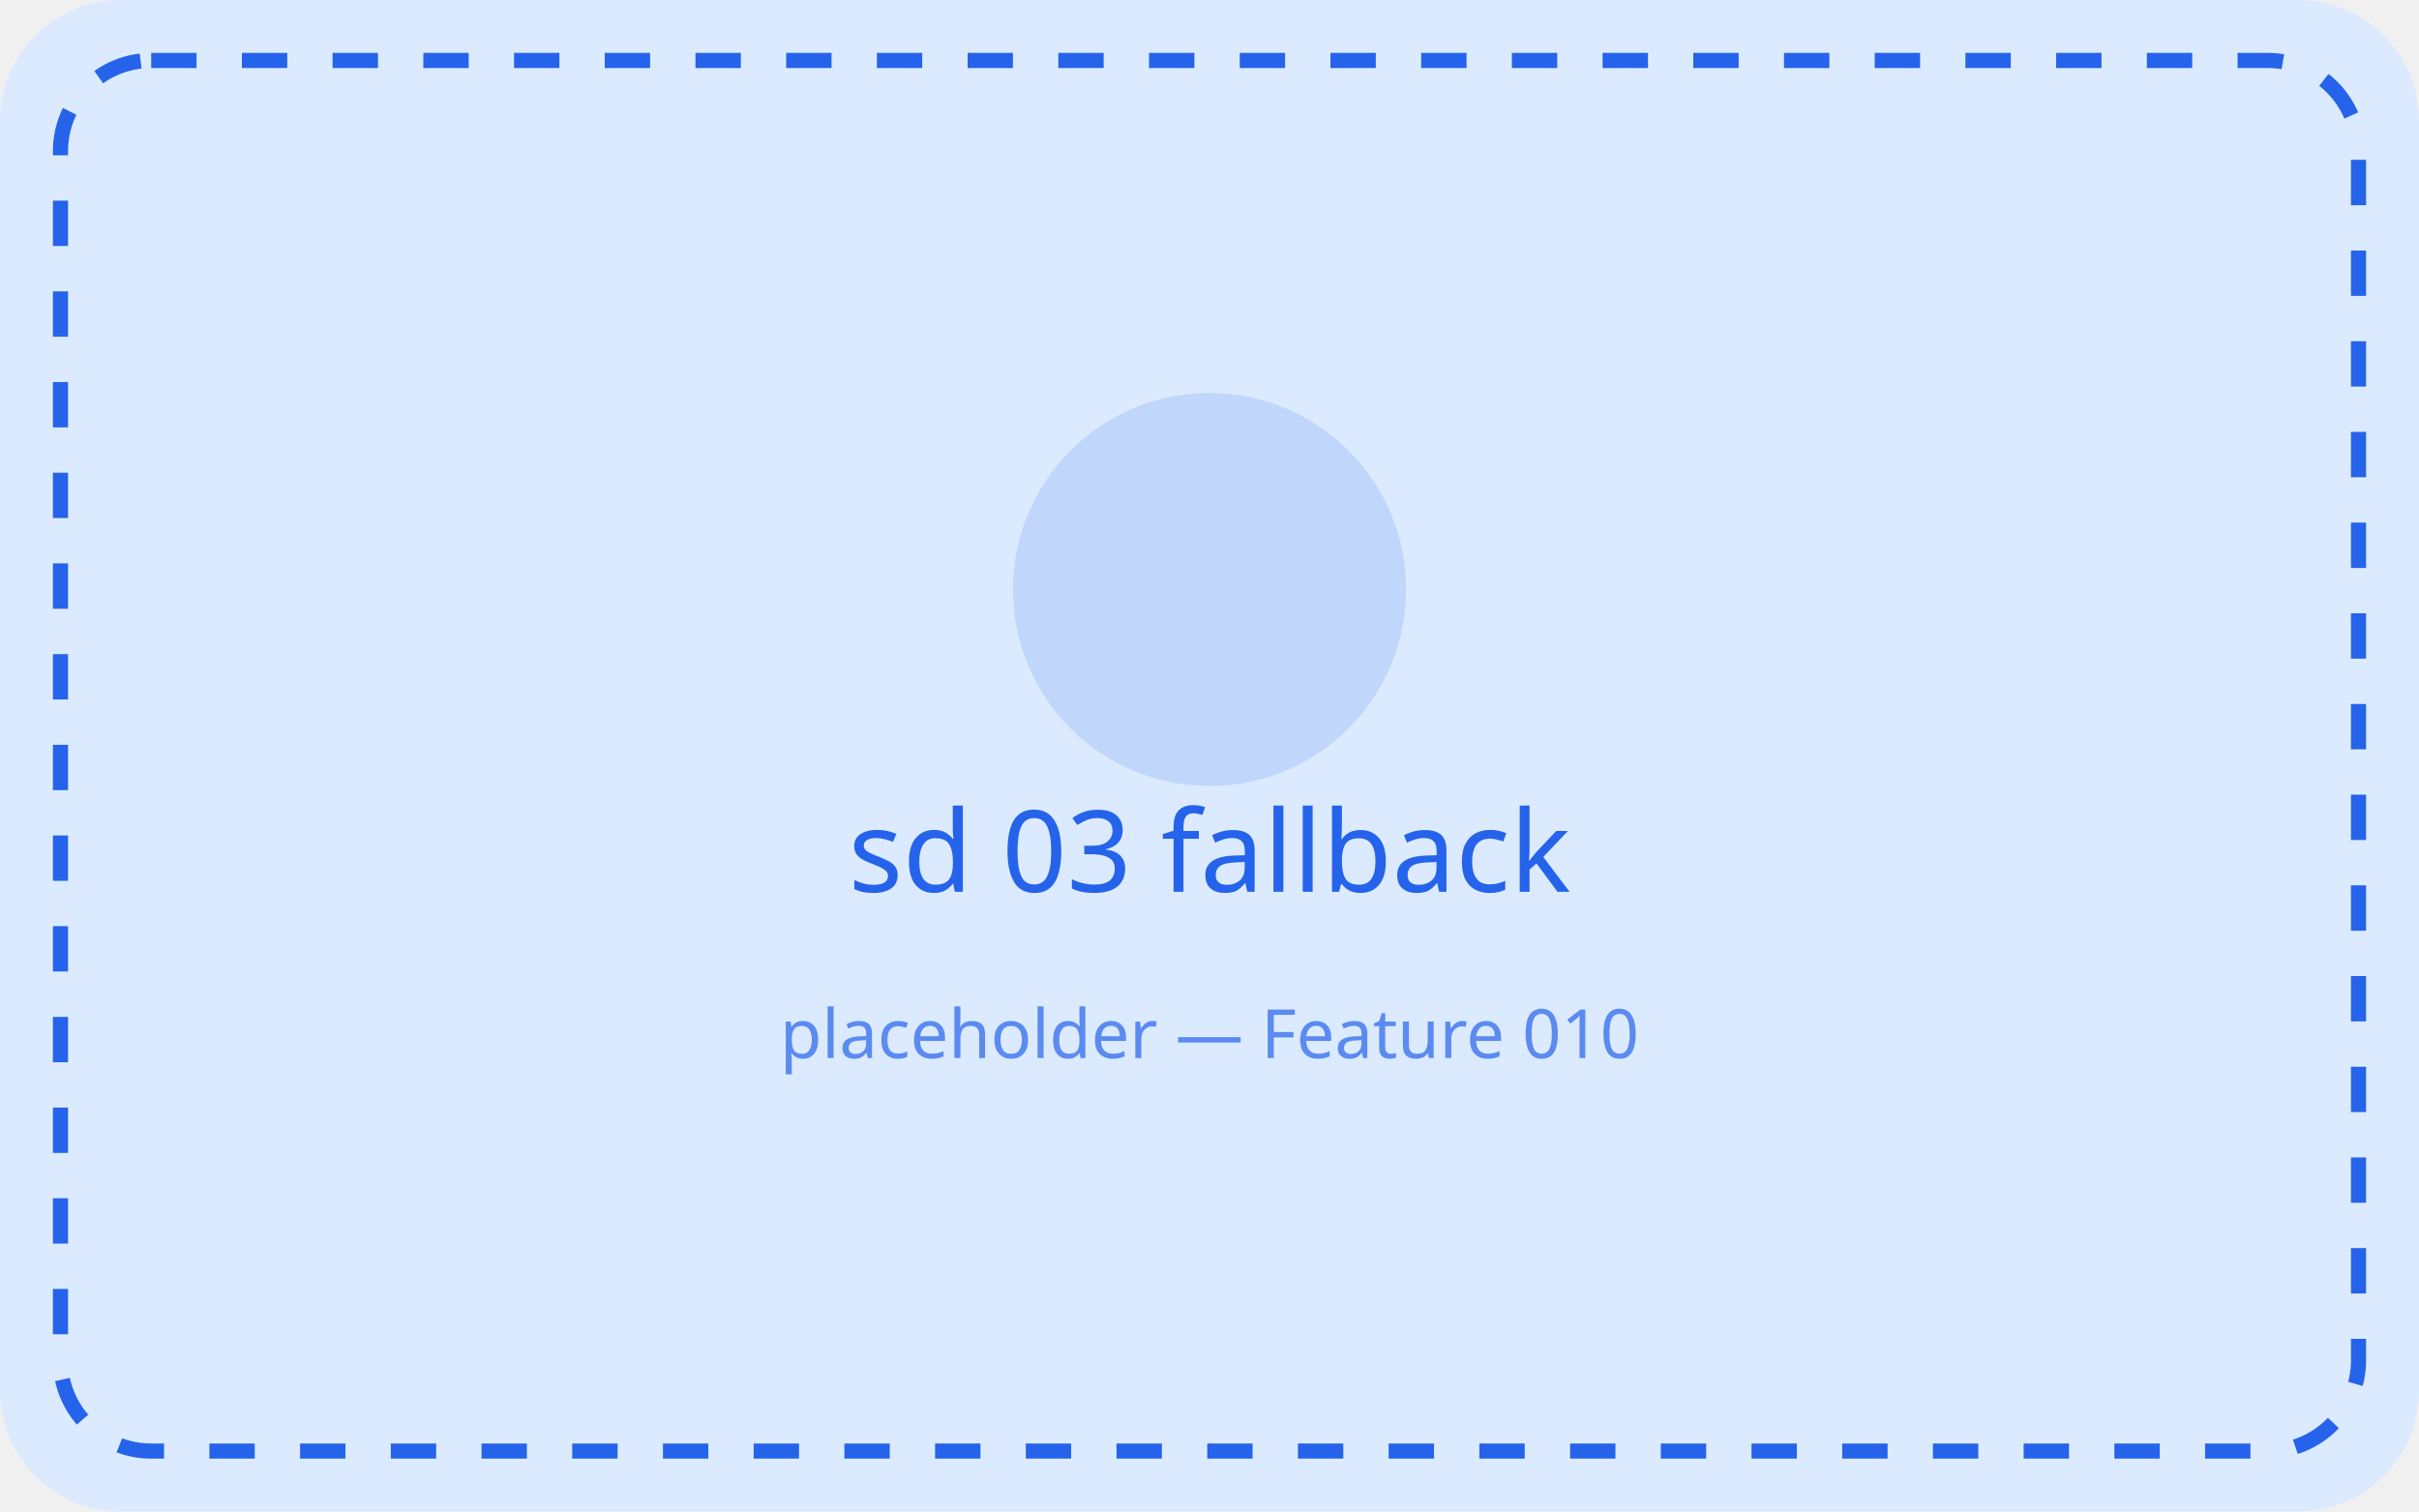
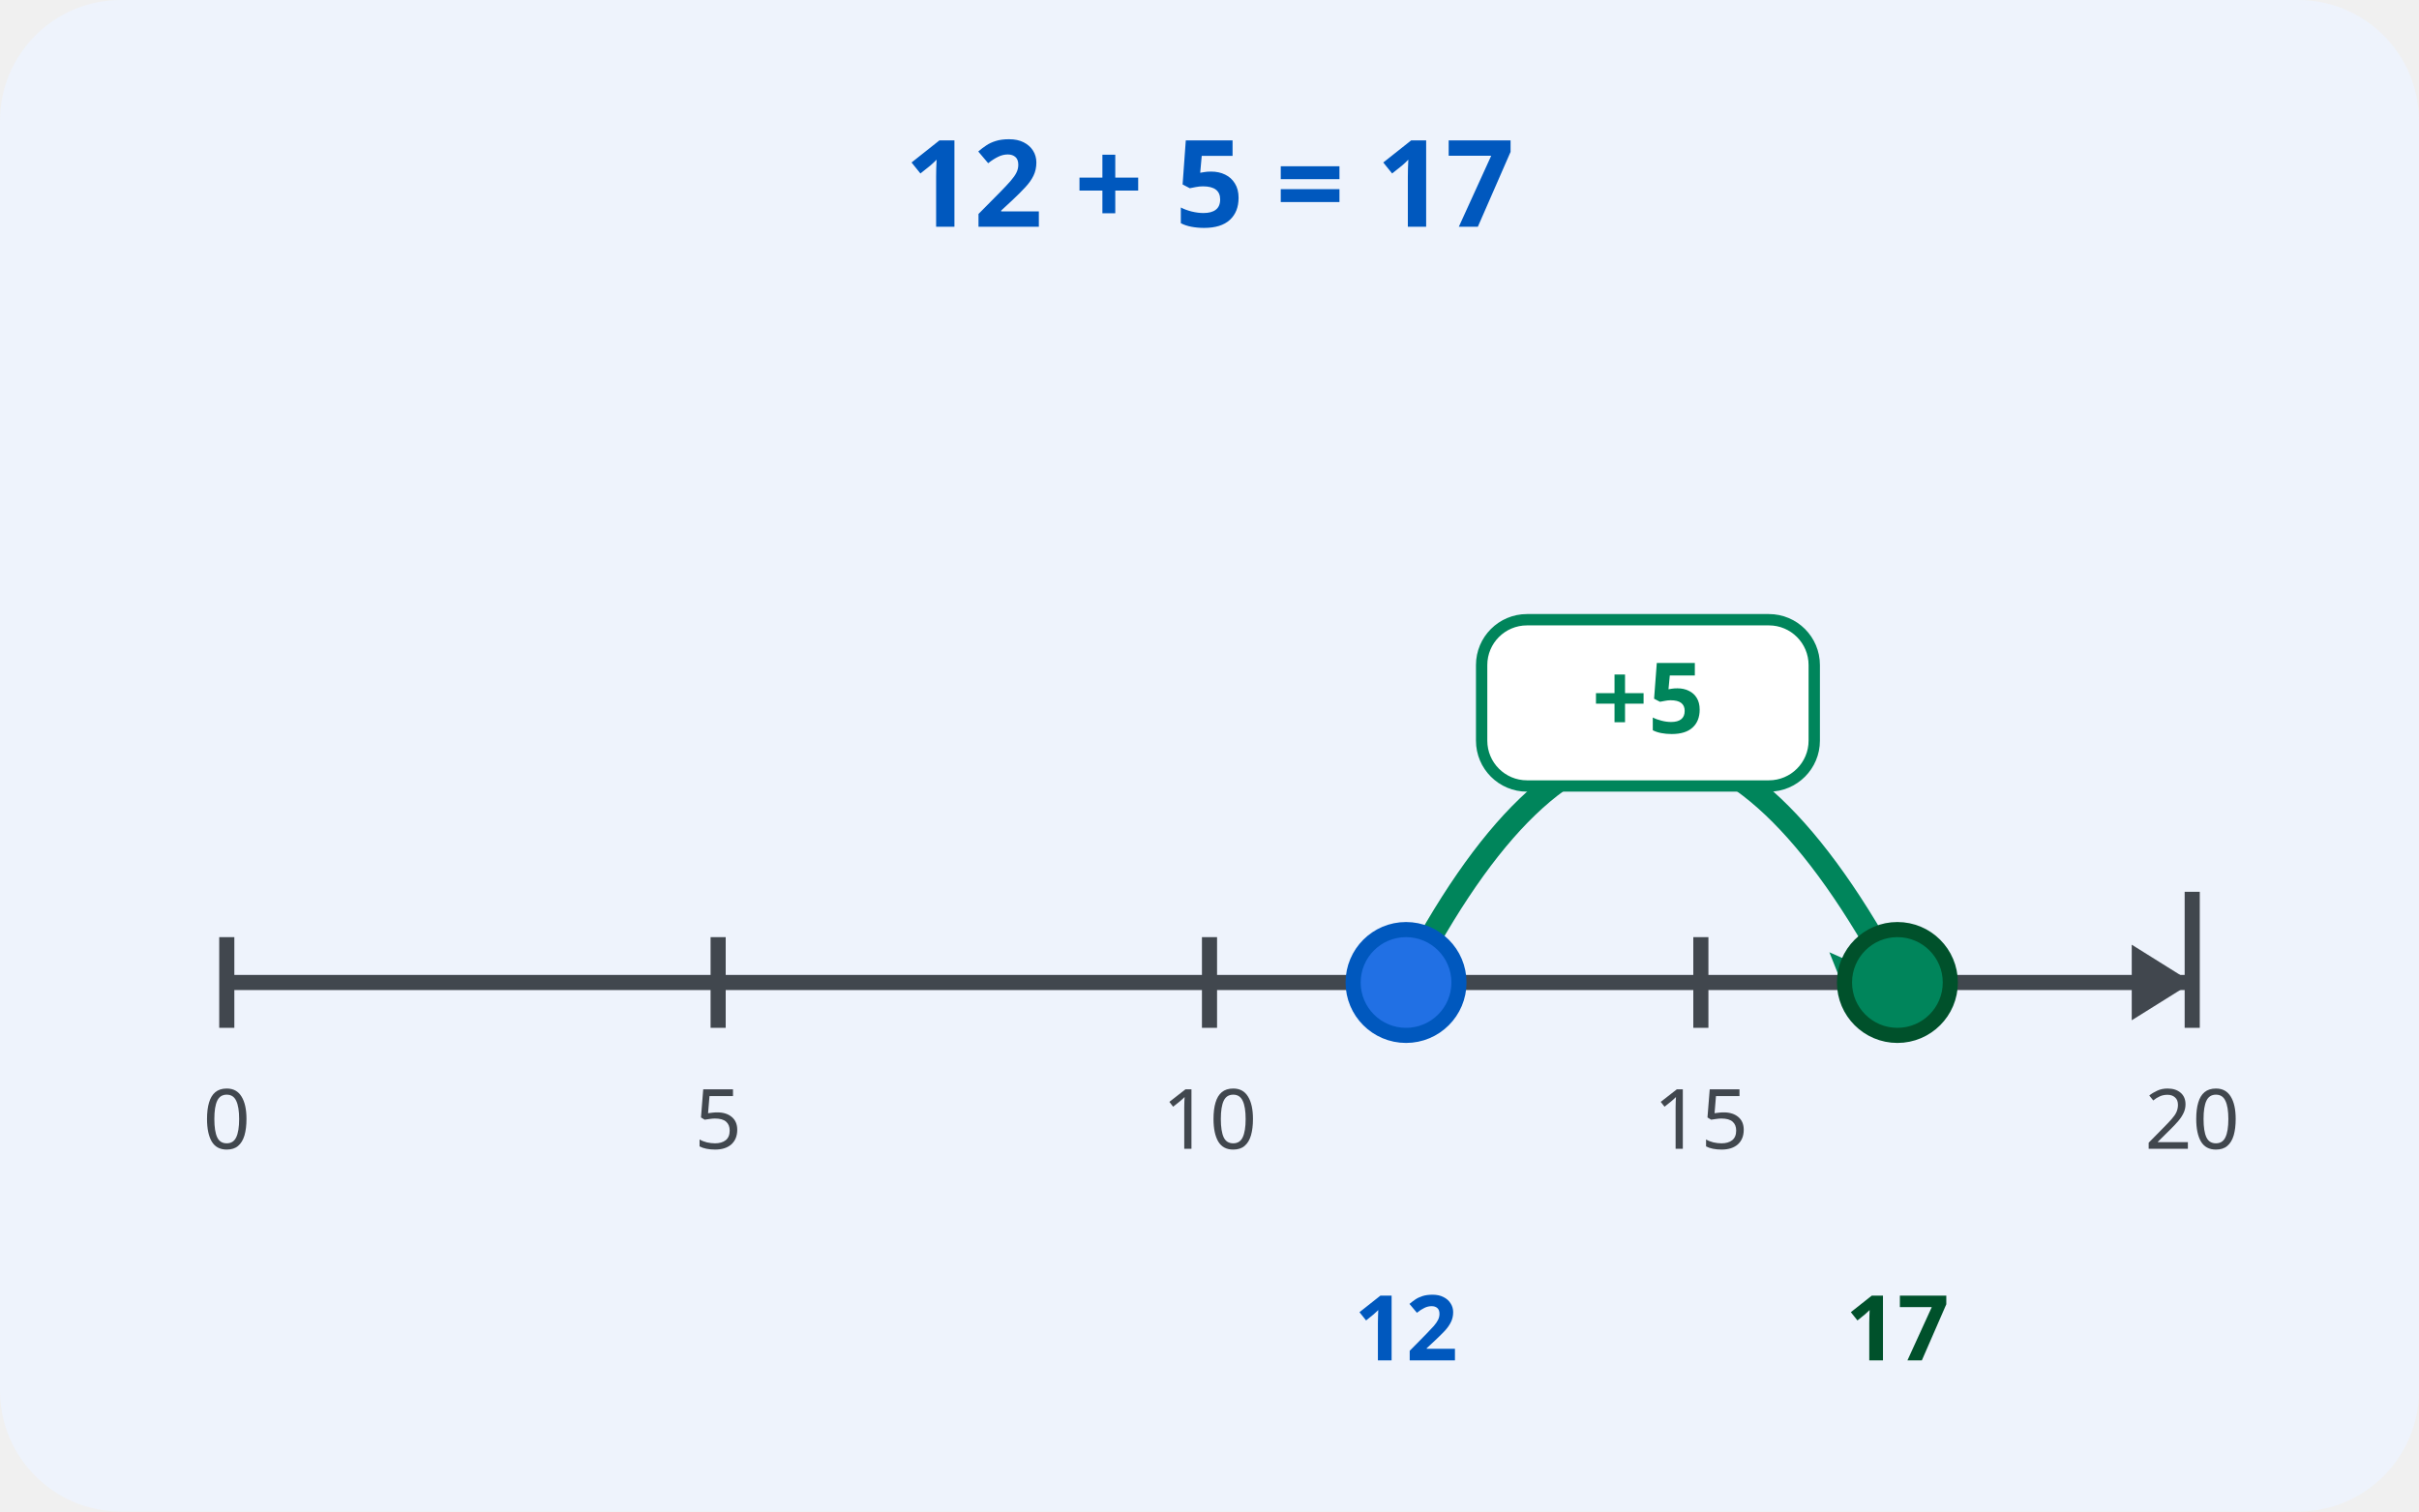
- <svg xmlns="http://www.w3.org/2000/svg" viewBox="0 0 320 200" role="img" aria-label="sd 03 fallback">
-   <rect width="320" height="200" rx="16" fill="#dbeafe" />
-   <rect x="8" y="8" width="304" height="184" rx="12" fill="none" stroke="#2563eb" stroke-width="2" stroke-dasharray="6 6" />
-   <circle cx="160" cy="78" r="26" fill="#2563eb" opacity="0.15" />
-   <text x="160" y="118" text-anchor="middle" font-family="system-ui,sans-serif" font-size="15" fill="#2563eb">sd 03 fallback</text>
-   <text x="160" y="140" text-anchor="middle" font-family="system-ui,sans-serif" font-size="9" fill="#2563eb" opacity="0.7">placeholder — Feature 010</text>
+ <svg xmlns="http://www.w3.org/2000/svg" viewBox="0 0 320 200" role="img" aria-label="Garis bilangan menunjukkan lompatan lima langkah dari angka 12 ke angka 17">
+   <rect width="320" height="200" rx="16" fill="#eef3fc" />
+   <text x="160" y="30" text-anchor="middle" font-family="system-ui,sans-serif" font-size="16" font-weight="700" fill="#0058be">12 + 5 = 17</text>
+   <path d="M 186 130 Q 218 68 251 130" fill="none" stroke="#00855b" stroke-width="3" stroke-linecap="round" />
+   <polygon points="251,130 242,126 246,136" fill="#00855b" />
+   <rect x="196" y="82" width="44" height="22" rx="6" fill="#ffffff" stroke="#00855b" stroke-width="1.5" />
+   <text x="218" y="97" text-anchor="middle" font-family="system-ui,sans-serif" font-size="13" font-weight="700" fill="#00855b">+5</text>
+   <line x1="30" y1="130" x2="290" y2="130" stroke="#41474e" stroke-width="2" />
+   <polygon points="290,130 282,125 282,135" fill="#41474e" />
+   <g font-family="system-ui,sans-serif" font-size="11" fill="#41474e">
+     <line x1="30" y1="124" x2="30" y2="136" stroke="#41474e" stroke-width="2" />
+     <text x="30" y="152" text-anchor="middle">0</text>
+     <line x1="95" y1="124" x2="95" y2="136" stroke="#41474e" stroke-width="2" />
+     <text x="95" y="152" text-anchor="middle">5</text>
+     <line x1="160" y1="124" x2="160" y2="136" stroke="#41474e" stroke-width="2" />
+     <text x="160" y="152" text-anchor="middle">10</text>
+     <line x1="225" y1="124" x2="225" y2="136" stroke="#41474e" stroke-width="2" />
+     <text x="225" y="152" text-anchor="middle">15</text>
+     <line x1="290" y1="118" x2="290" y2="136" stroke="#41474e" stroke-width="2" />
+     <text x="290" y="152" text-anchor="middle">20</text>
+   </g>
+   <circle cx="186" cy="130" r="7" fill="#2170e4" stroke="#0058be" stroke-width="2" />
+   <text x="186" y="180" text-anchor="middle" font-family="system-ui,sans-serif" font-size="12" font-weight="700" fill="#0058be">12</text>
+   <circle cx="251" cy="130" r="7" fill="#00855b" stroke="#00512b" stroke-width="2" />
+   <text x="251" y="180" text-anchor="middle" font-family="system-ui,sans-serif" font-size="12" font-weight="700" fill="#00512b">17</text>
</svg>
